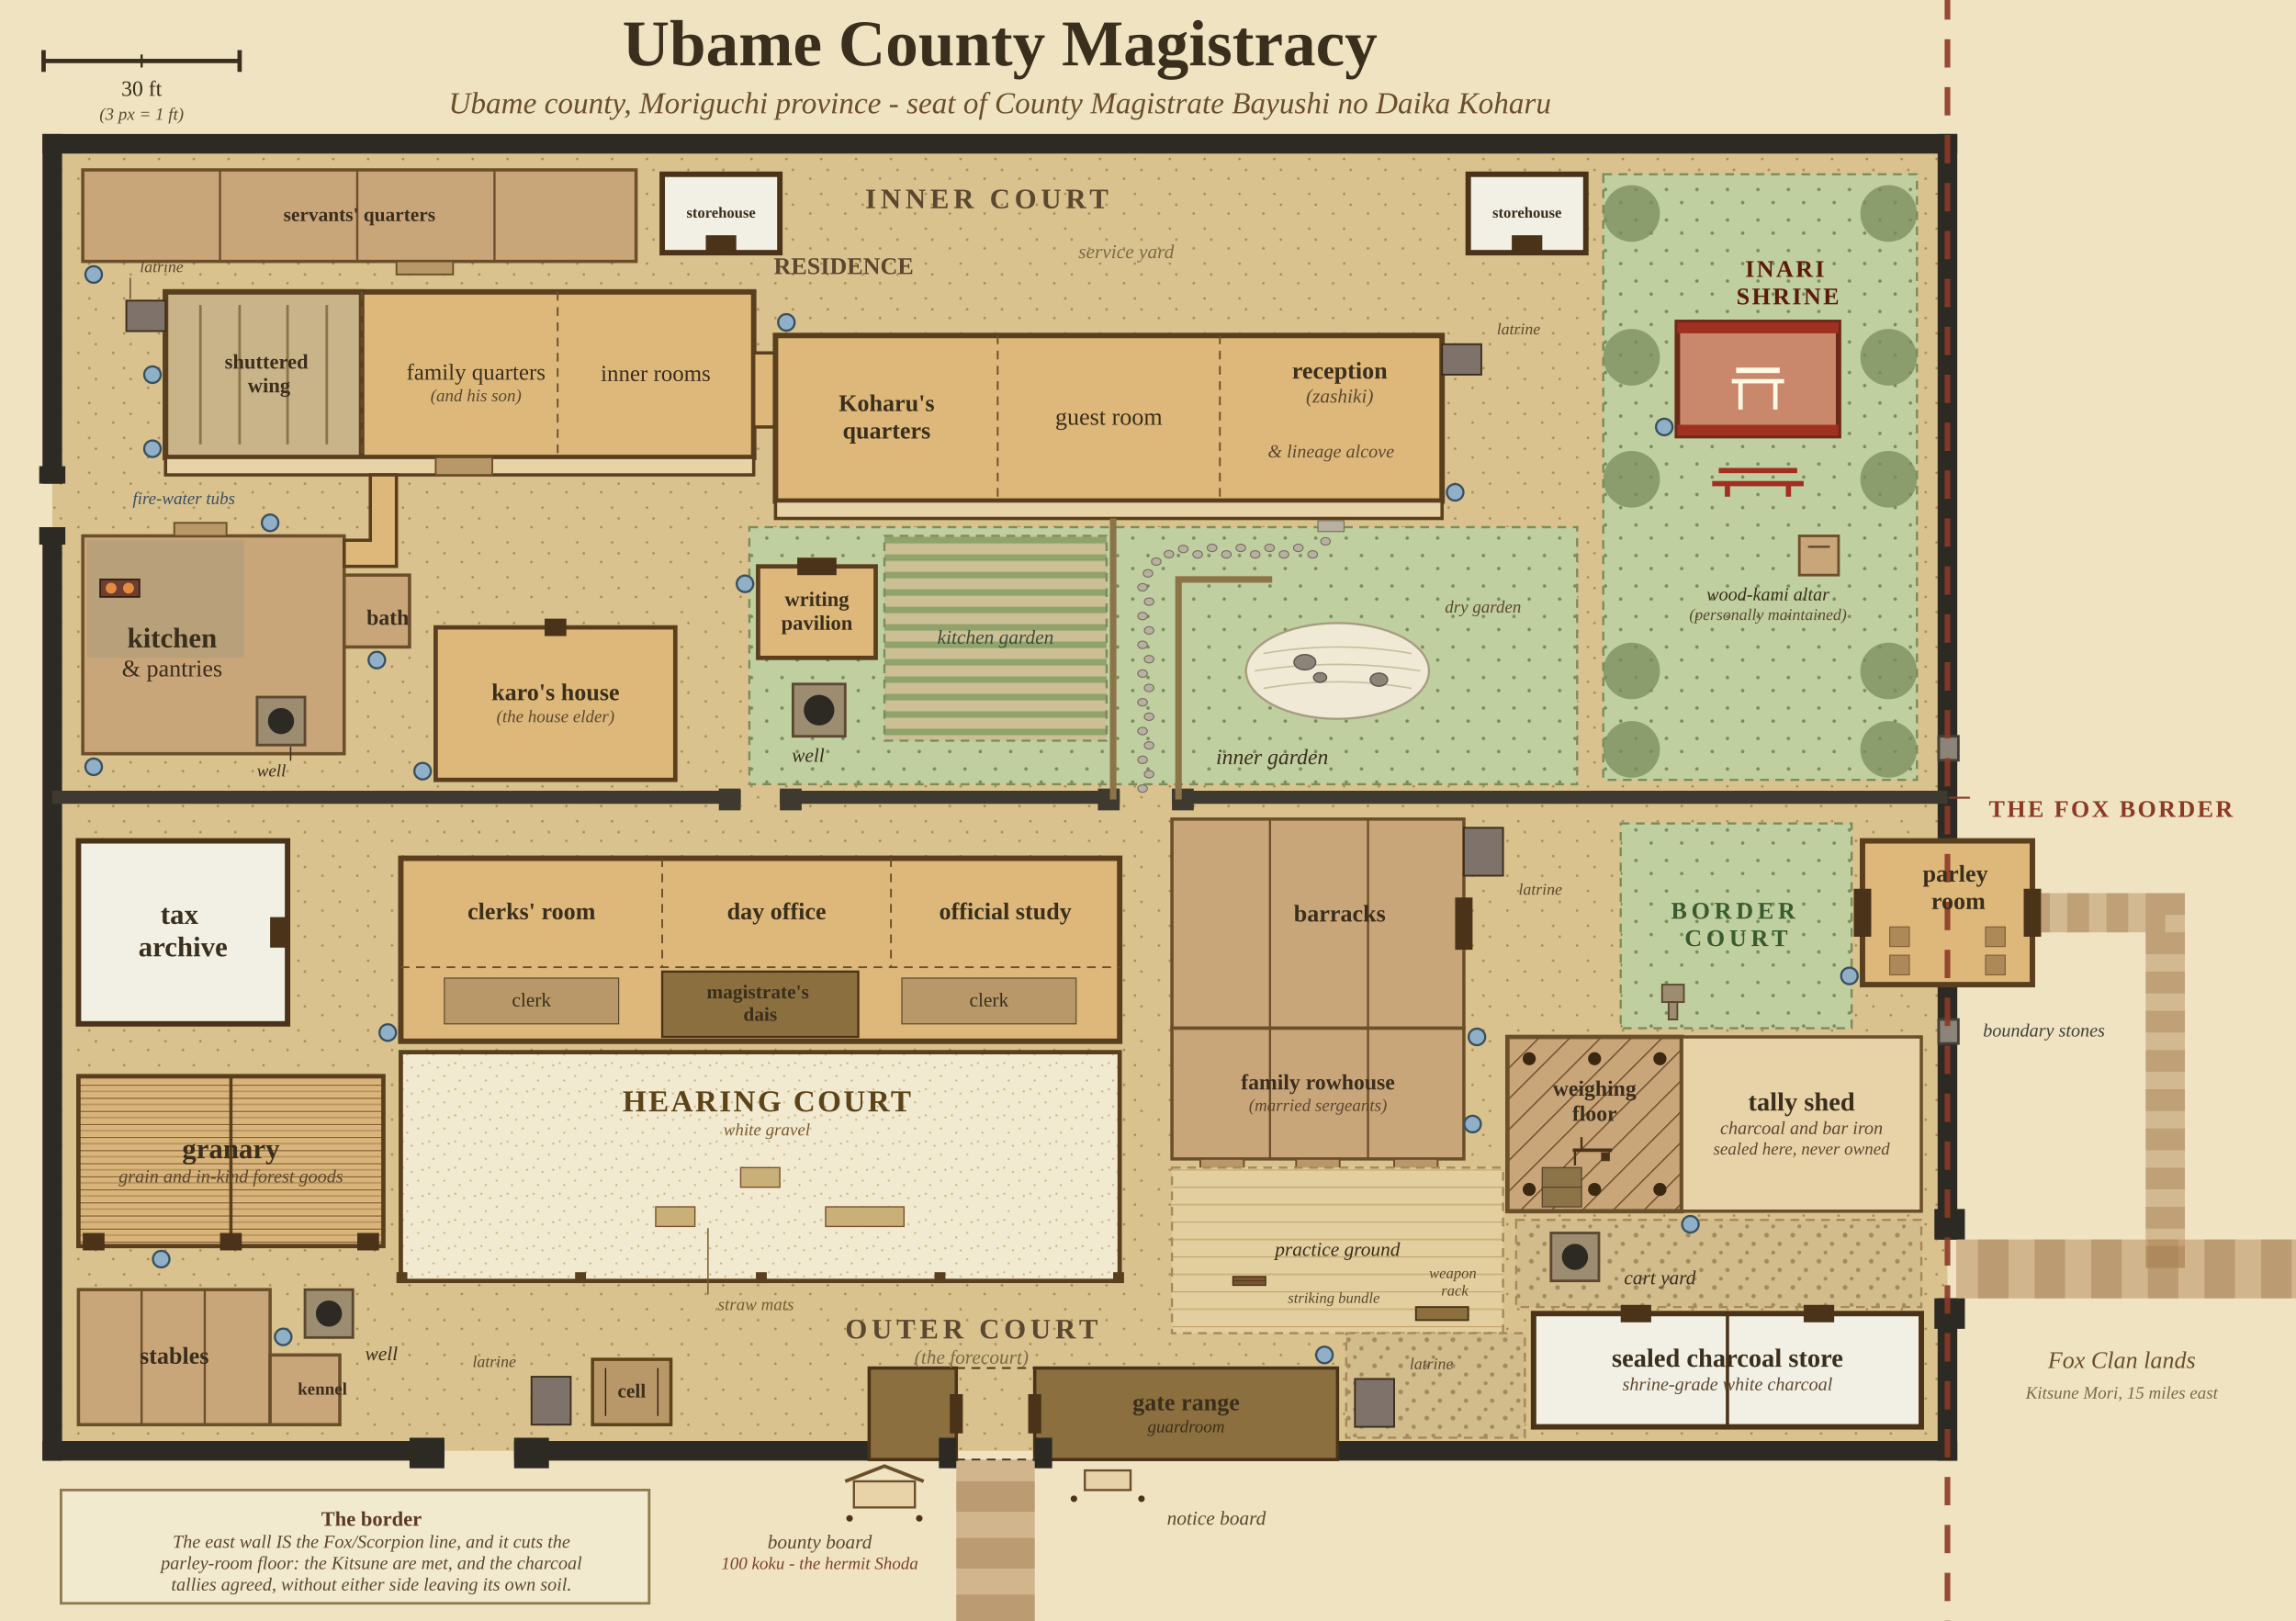
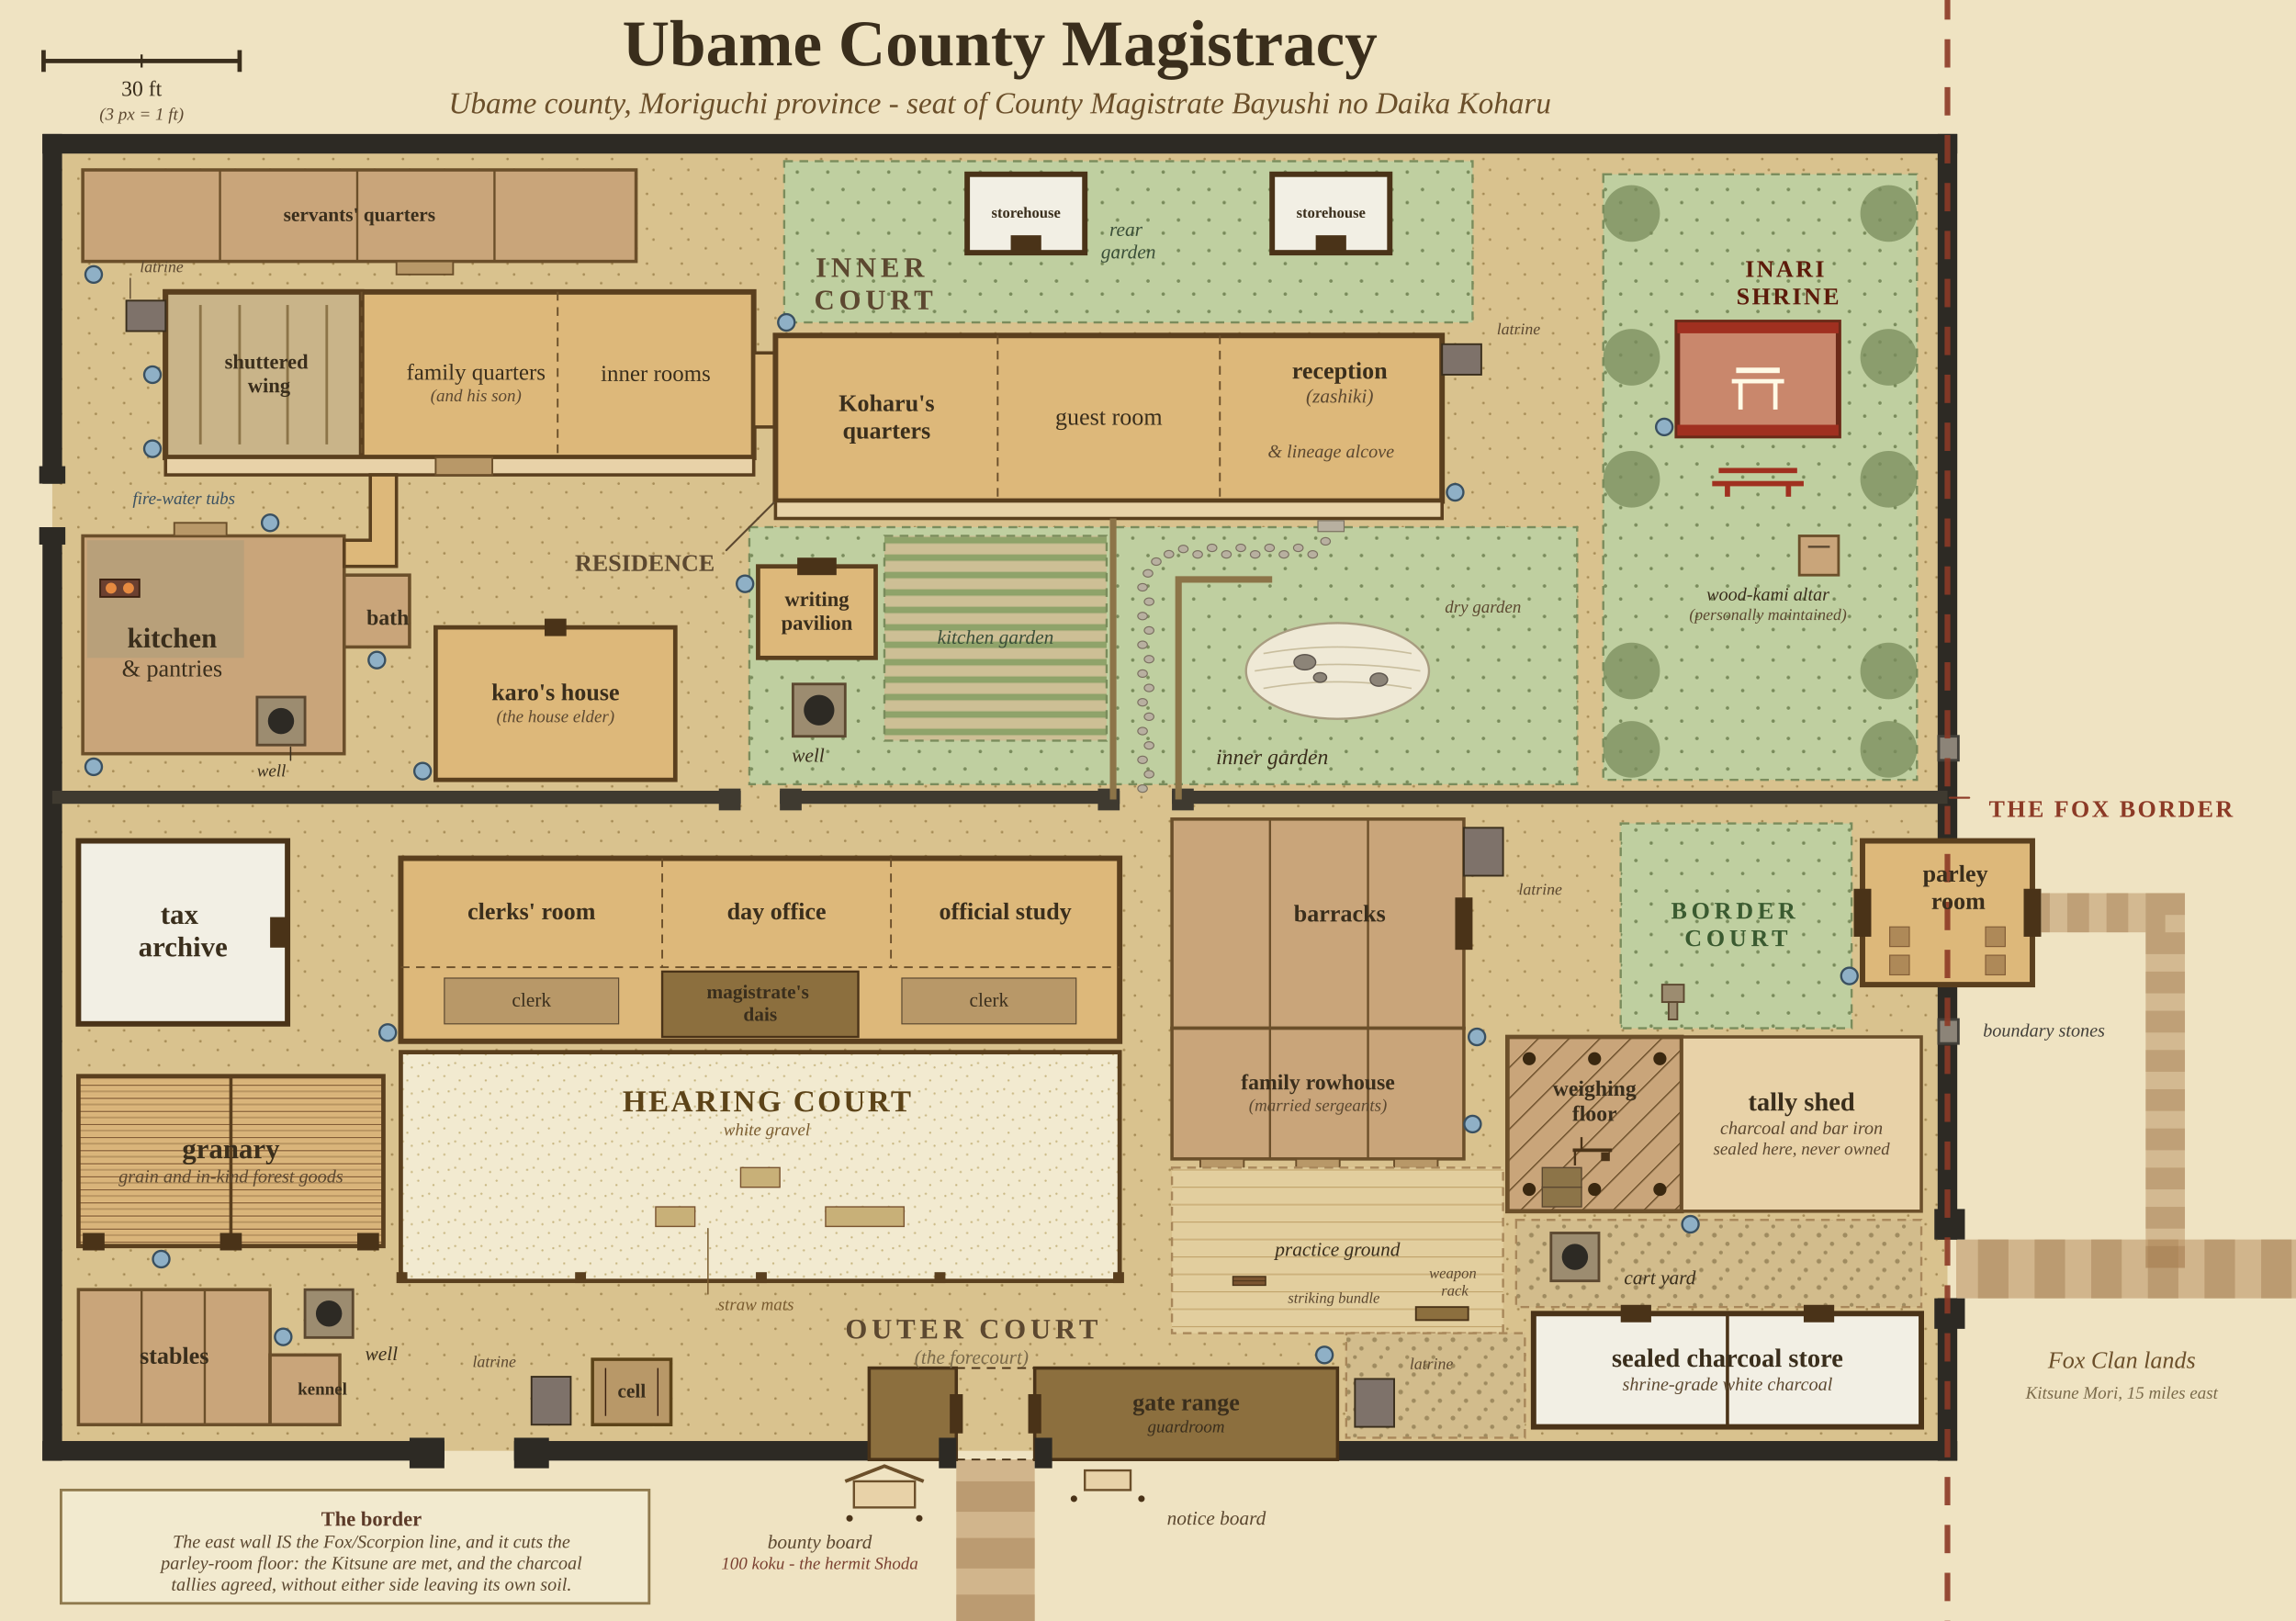
<svg xmlns="http://www.w3.org/2000/svg" viewBox="176 84 1054 744" font-family="Georgia, 'Times New Roman', serif">
  <defs>
    <pattern id="colonnade-hatch" patternUnits="userSpaceOnUse" width="10" height="10" patternTransform="rotate(45)">
      <rect width="10" height="10" fill="#C9A57A" />
      <line x1="0" y1="0" x2="0" y2="10" stroke="#6B4F2A" stroke-width="1.2" />
    </pattern>
    <pattern id="vegetable-rows" patternUnits="userSpaceOnUse" width="8" height="8">
      <rect width="8" height="8" fill="#CDBF95" />
      <rect y="2.5" width="8" height="3" fill="#8FA36A" />
    </pattern>
    <pattern id="garden-stipple" patternUnits="userSpaceOnUse" width="14" height="14">
      <rect width="14" height="14" fill="#BFCFA0" />
      <circle cx="3" cy="3" r="0.8" fill="#7A8C5C" />
      <circle cx="10" cy="9" r="0.8" fill="#7A8C5C" />
    </pattern>
    <pattern id="court-earth" patternUnits="userSpaceOnUse" width="16" height="16">
      <rect width="16" height="16" fill="#D9C28E" />
      <circle cx="4" cy="6" r="0.6" fill="#A88E58" />
      <circle cx="12" cy="2" r="0.6" fill="#A88E58" />
      <circle cx="9" cy="13" r="0.6" fill="#A88E58" />
    </pattern>
    <pattern id="keiko-earth" patternUnits="userSpaceOnUse" width="16" height="16">
      <rect width="16" height="16" fill="#E2CE9E" />
      <line x1="0" y1="5" x2="16" y2="5" stroke="#C2A46C" stroke-width="0.5" />
      <line x1="0" y1="13" x2="16" y2="13" stroke="#C2A46C" stroke-width="0.5" />
    </pattern>
    <pattern id="oshirasu-sand" patternUnits="userSpaceOnUse" width="12" height="12">
      <rect width="12" height="12" fill="#F2EAD0" />
      <circle cx="3" cy="4" r="0.5" fill="#C9B884" />
      <circle cx="8" cy="2" r="0.5" fill="#C9B884" />
      <circle cx="10" cy="9" r="0.5" fill="#C9B884" />
      <circle cx="5" cy="10" r="0.5" fill="#C9B884" />
      <circle cx="1" cy="8" r="0.5" fill="#C9B884" />
    </pattern>
    <pattern id="granary-slats" patternUnits="userSpaceOnUse" width="14" height="6">
      <rect width="14" height="6" fill="#D9B47A" />
      <line x1="0" y1="0" x2="14" y2="0" stroke="#7A5430" stroke-width="0.8" />
      <line x1="0" y1="3" x2="14" y2="3" stroke="#A88454" stroke-width="0.5" />
    </pattern>
    <pattern id="cart-gravel" patternUnits="userSpaceOnUse" width="12" height="12">
      <rect width="12" height="12" fill="#D2BC8C" />
      <circle cx="3" cy="3" r="1.1" fill="#A08C60" />
      <circle cx="9" cy="7" r="1.0" fill="#A08C60" />
      <circle cx="6" cy="11" r="0.9" fill="#A08C60" />
    </pattern>
  </defs>
  <rect x="0" y="0" width="1300" height="900" fill="#EFE3C2" data-kind="-" />
  <g data-kind="road">
    <path d="M 633 830 L 633 754" stroke="#B89060" stroke-width="36" stroke-linecap="butt" opacity="0.55" />
    <path d="M 633 830 L 633 754" stroke="#9C7448" stroke-width="36" stroke-dasharray="14 12" fill="none" opacity="0.4" />
  </g>
  <g data-kind="road">
    <path d="M 1280 666.5 L 1074 666.5" stroke="#B89060" stroke-width="27" stroke-linecap="butt" opacity="0.55" />
    <path d="M 1280 666.5 L 1074 666.5" stroke="#9C7448" stroke-width="27" stroke-dasharray="14 12" fill="none" opacity="0.4" />
    <path d="M 1170 666 L 1170 503 L 1113 503" stroke="#B89060" stroke-width="18" fill="none" stroke-linecap="butt" opacity="0.5" />
    <path d="M 1170 666 L 1170 503 L 1113 503" stroke="#9C7448" stroke-width="18" stroke-dasharray="10 8" fill="none" opacity="0.35" />
  </g>
  <text x="635" y="114" text-anchor="middle" font-size="30" font-weight="bold" fill="#3A2E1C" data-kind="-">Ubame County Magistracy</text>
  <text x="635" y="136" text-anchor="middle" font-size="14" font-style="italic" fill="#6B4F2A" data-kind="-">Ubame county, Moriguchi province - seat of County Magistrate Bayushi no Daika Koharu</text>
  <g data-kind="-">
    <g stroke="#3A2E1C">
      <line x1="196" y1="112" x2="286" y2="112" stroke-width="2" />
      <line x1="196" y1="107" x2="196" y2="117" stroke-width="2" />
      <line x1="286" y1="107" x2="286" y2="117" stroke-width="2" />
      <line x1="241" y1="109" x2="241" y2="115" stroke-width="1" />
    </g>
    <text x="241" y="128" text-anchor="middle" font-size="10" fill="#3A2E1C">30 ft</text>
    <text x="241" y="139" text-anchor="middle" font-size="8" font-style="italic" fill="#5C4830">(3 px = 1 ft)</text>
  </g>
  <rect x="200" y="150" width="870" height="301" fill="url(#court-earth)" id="precinct" data-kind="inner court" />
  <rect x="200" y="450" width="870" height="300" fill="url(#court-earth)" id="precinct" data-kind="outer court" />
  <g stroke="#2D2A24" stroke-width="9" fill="none" stroke-linecap="square" data-kind="compound wall">
    <line x1="200" y1="150" x2="1070" y2="150" />
    <line x1="200" y1="150" x2="200" y2="301.5" />
    <line x1="200" y1="330.5" x2="200" y2="750" />
    <line x1="1070" y1="150" x2="1070" y2="465.5" />
    <line x1="1070" y1="540.5" x2="1070" y2="648.5" />
    <line x1="1070" y1="684.5" x2="1070" y2="750" />
    <line x1="200" y1="750" x2="375.5" y2="750" />
    <line x1="416.5" y1="750" x2="570.5" y2="750" />
    <line x1="794.5" y1="750" x2="1070" y2="750" />
  </g>
  <g fill="#2D2A24" data-kind="side gate">
    <rect x="364" y="744" width="16" height="14" />
    <rect x="412" y="744" width="16" height="14" />
    <rect x="194" y="298" width="12" height="8" />
    <rect x="194" y="326" width="12" height="8" />
    <rect x="1064" y="639" width="14" height="14" />
    <rect x="1064" y="680" width="14" height="14" />
  </g>
  <g stroke="#3F3A30" stroke-width="6" fill="none" data-kind="court divider">
    <line x1="200" y1="450" x2="516" y2="450" />
    <line x1="534" y1="450" x2="690" y2="450" />
    <line x1="714" y1="450" x2="1070" y2="450" />
  </g>
  <g fill="#3F3A30" data-kind="nakamon" data-part-of="court divider">
    <rect x="506" y="446" width="10" height="10" />
    <rect x="534" y="446" width="10" height="10" />
  </g>
  <g fill="#3F3A30" data-kind="nakamon" data-part-of="court divider">
    <rect x="680" y="446" width="10" height="10" />
    <rect x="714" y="446" width="10" height="10" />
  </g>
  <g data-kind="tax archive">
    <rect x="212" y="470" width="96" height="84" fill="#F2EFE4" stroke="#4A3318" stroke-width="2.5" />
    <rect x="300" y="505" width="8" height="14" fill="#4A3318" data-kind="door" />
    <text x="260.0" y="508.1" text-anchor="middle" font-size="13" font-weight="bold" fill="#3A2E1C">
      <tspan x="260.0" dy="0.0">tax</tspan>
      <tspan x="260.0" dy="14.9">archive</tspan>
    </text>
  </g>
  <g data-kind="granary">
    <rect x="212" y="578" width="140" height="78" fill="url(#granary-slats)" stroke="#5A3F1E" stroke-width="2" />
    <line x1="282" y1="578" x2="282" y2="656" stroke="#5A3F1E" stroke-width="1.5" />
    <g data-kind="granary stilts">
      <rect x="214" y="650" width="10" height="8" fill="#4A3318" />
      <rect x="277" y="650" width="10" height="8" fill="#4A3318" />
      <rect x="340" y="650" width="10" height="8" fill="#4A3318" />
    </g>
    <text x="282.0" y="615.7" text-anchor="middle" font-size="13" font-weight="bold" fill="#3A2E1C">granary</text>
    <text x="282.0" y="626.8" text-anchor="middle" font-size="8.5" font-style="italic" fill="#5C4830">grain and in-kind forest goods</text>
  </g>
  <g data-kind="stables">
    <rect x="212" y="676" width="88" height="62" fill="#C9A57A" stroke="#6B4F2A" stroke-width="1.5" />
    <line x1="241" y1="676" x2="241" y2="738" stroke="#6B4F2A" stroke-width="1" />
    <line x1="270" y1="676" x2="270" y2="738" stroke="#6B4F2A" stroke-width="1" />
    <text x="256.0" y="710.0" text-anchor="middle" font-size="11" font-weight="bold" fill="#3A2E1C">stables</text>
  </g>
  <g data-kind="kennel">
    <rect x="300" y="706" width="32" height="32" fill="#C9A57A" stroke="#6B4F2A" stroke-width="1.5" />
    <text x="324.0" y="724.2" text-anchor="middle" font-size="8" font-weight="bold" fill="#3A2E1C">kennel</text>
  </g>
  <g data-kind="latrine">
    <rect x="420" y="716" width="18" height="22" fill="#7E726A" stroke="#3A2E1C" stroke-width="0.8" />
    <text x="402.9" y="711.5" text-anchor="middle" font-size="7.5" font-style="italic" fill="#5C4830">latrine</text>
  </g>
  <g data-kind="well">
    <rect x="316" y="676" width="22" height="22" fill="#9C8C70" stroke="#5C4830" stroke-width="1.2" />
    <circle cx="327" cy="687" r="6" fill="#2D2A24" />
    <text x="351.1" y="708.4" text-anchor="middle" font-size="9" font-style="italic" fill="#3A2E1C">well</text>
  </g>
  <g data-kind="office hall">
    <rect x="360" y="478" width="330" height="84" fill="#DDB87A" />
    <rect x="360" y="478" width="120" height="50" fill="#DDB87A" data-kind="clerks' room" />
    <rect x="480" y="478" width="105" height="50" fill="#DDB87A" data-kind="day office" />
    <rect x="585" y="478" width="105" height="50" fill="#DDB87A" data-kind="official study" />
    <rect x="360" y="478" width="330" height="84" fill="none" stroke="#5A3F1E" stroke-width="2.5" />
    <line x1="360" y1="528" x2="690" y2="528" stroke="#6B4F2A" stroke-width="0.8" stroke-dasharray="4 3" />
    <line x1="480" y1="478" x2="480" y2="528" stroke="#6B4F2A" stroke-width="0.8" stroke-dasharray="4 3" />
    <line x1="585" y1="478" x2="585" y2="528" stroke="#6B4F2A" stroke-width="0.8" stroke-dasharray="4 3" />
    <text x="420.0" y="506.0" text-anchor="middle" font-size="11" font-weight="bold" fill="#3A2E1C" data-kind="clerks' room">clerks' room</text>
    <text x="532.5" y="506.0" text-anchor="middle" font-size="11" font-weight="bold" fill="#3A2E1C" data-kind="day office">day office</text>
    <text x="637.5" y="506.0" text-anchor="middle" font-size="11" font-weight="bold" fill="#3A2E1C" data-kind="official study">official study</text>
    <rect x="480" y="530" width="90" height="30" fill="#8C6F3E" stroke="#4A3318" stroke-width="1" data-kind="magistrate's dais" />
    <text x="525.0" y="542.3" text-anchor="middle" font-size="9" font-weight="bold" fill="#3A2E1C" data-kind="magistrate's dais">
      <tspan x="525.0" dy="0.0">magistrate's</tspan>
      <tspan x="525.0" dy="10.3">dais</tspan>
    </text>
    <g data-kind="clerks' seats">
      <rect x="380" y="533" width="80" height="21" fill="#B89868" stroke="#5C4830" stroke-width="0.5" />
      <text x="420.0" y="546.0" text-anchor="middle" font-size="9" fill="#3A2E1C">clerk</text>
      <rect x="590" y="533" width="80" height="21" fill="#B89868" stroke="#5C4830" stroke-width="0.5" />
      <text x="630.0" y="546.0" text-anchor="middle" font-size="9" fill="#3A2E1C">clerk</text>
    </g>
  </g>
  <g data-kind="hearing court">
    <rect x="360" y="567" width="330" height="105" fill="url(#oshirasu-sand)" stroke="#5A3F1E" stroke-width="2" />
    <g fill="#5A3F1E">
      <rect x="358" y="668" width="5" height="5" />
      <rect x="440" y="668" width="5" height="5" />
      <rect x="523" y="668" width="5" height="5" />
      <rect x="605" y="668" width="5" height="5" />
      <rect x="687" y="668" width="5" height="5" />
    </g>
    <text x="528.0" y="594.2" text-anchor="middle" font-size="14" font-weight="bold" letter-spacing="1" fill="#5C4318">HEARING COURT</text>
    <text x="528.0" y="605.2" text-anchor="middle" font-size="8" font-style="italic" fill="#7A5C30">white gravel</text>
    <g data-kind="kneeling positions">
      <g fill="#C8B078" stroke="#7A5430" stroke-width="0.6">
        <rect x="516" y="620" width="18" height="9" />
        <rect x="477" y="638" width="18" height="9" />
        <rect x="555" y="638" width="36" height="9" />
      </g>
      <text x="523.0" y="685.4" text-anchor="middle" font-size="8" font-style="italic" fill="#7A5C30">straw mats</text>
      <line x1="501.0" y1="678.0" x2="501.0" y2="648.0" stroke="#7A5C30" stroke-width="0.64" stroke-linecap="round" data-leader="1" />
    </g>
  </g>
  <g data-kind="cell">
    <rect x="448" y="708" width="36" height="30" fill="#B89868" stroke="#5C4318" stroke-width="1.5" />
    <line x1="454" y1="712" x2="454" y2="734" stroke="#3A2010" stroke-width="0.6" />
    <line x1="478" y1="712" x2="478" y2="734" stroke="#3A2010" stroke-width="0.6" />
    <text x="466.0" y="725.5" text-anchor="middle" font-size="9" font-weight="bold" fill="#3A2E1C">cell</text>
  </g>
  <g data-kind="gatehouse">
    <rect x="575" y="712" width="40" height="42" fill="#8C6F3E" stroke="#4A3318" stroke-width="1.5" />
    <rect x="651" y="712" width="139" height="42" fill="#8C6F3E" stroke="#4A3318" stroke-width="1.5" />
    <line x1="615" y1="712" x2="651" y2="712" stroke="#4A3318" stroke-width="0.8" stroke-dasharray="4 3" />
    <line x1="615" y1="754" x2="651" y2="754" stroke="#4A3318" stroke-width="0.8" stroke-dasharray="4 3" />
    <rect x="648" y="724" width="6" height="18" fill="#4A3318" data-kind="door" />
    <rect x="612" y="724" width="6" height="18" fill="#4A3318" data-kind="door" />
    <text x="720.5" y="731.4" text-anchor="middle" font-size="11" font-weight="bold" fill="#3A2E1C">gate range</text>
    <text x="720.5" y="741.5" text-anchor="middle" font-size="8" font-style="italic" fill="#3A2E1C">guardroom</text>
  </g>
  <g fill="#2D2A24" data-kind="main gate">
    <rect x="607" y="744" width="8" height="14" />
    <rect x="651" y="744" width="8" height="14" />
  </g>
  <g data-kind="barracks">
    <rect x="714" y="460" width="134" height="96" fill="#C9A57A" stroke="#6B4F2A" stroke-width="1.5" />
    <line x1="759" y1="460" x2="759" y2="556" stroke="#6B4F2A" stroke-width="1" />
    <line x1="804" y1="460" x2="804" y2="556" stroke="#6B4F2A" stroke-width="1" />
    <rect x="844" y="496" width="8" height="24" fill="#4A3318" data-kind="door" />
    <text x="791.0" y="507.0" text-anchor="middle" font-size="11" font-weight="bold" fill="#3A2E1C">barracks</text>
  </g>
  <g data-kind="retainers' quarters">
    <rect x="714" y="556" width="134" height="60" fill="#C9A57A" stroke="#6B4F2A" stroke-width="1.5" />
    <line x1="759" y1="556" x2="759" y2="616" stroke="#6B4F2A" stroke-width="1" />
    <line x1="804" y1="556" x2="804" y2="616" stroke="#6B4F2A" stroke-width="1" />
    <rect x="727" y="616" width="20" height="6" fill="#B89868" stroke="#6B4F2A" stroke-width="0.8" data-kind="door" />
    <rect x="771" y="616" width="20" height="6" fill="#B89868" stroke="#6B4F2A" stroke-width="0.8" data-kind="door" />
    <rect x="816" y="616" width="20" height="6" fill="#B89868" stroke="#6B4F2A" stroke-width="0.8" data-kind="door" />
    <text x="781.0" y="584.1" text-anchor="middle" font-size="10" font-weight="bold" fill="#3A2E1C">family rowhouse</text>
    <text x="781.0" y="594.0" text-anchor="middle" font-size="8" font-style="italic" fill="#5C4830">(married sergeants)</text>
  </g>
  <g data-kind="latrine">
    <rect x="848" y="464" width="18" height="22" fill="#7E726A" stroke="#3A2E1C" stroke-width="0.8" />
    <text x="883.1" y="494.7" text-anchor="middle" font-size="7.5" font-style="italic" fill="#5C4830">latrine</text>
  </g>
  <g data-kind="practice ground">
    <rect x="714" y="620" width="152" height="76" fill="url(#keiko-earth)" stroke="#A8875A" stroke-width="1" stroke-dasharray="4 3" />
    <text x="790.0" y="660.5" text-anchor="middle" font-size="9" font-style="italic" fill="#3A2E1C">practice ground</text>
    <g data-kind="striking posts">
      <rect x="742" y="670" width="15" height="4" fill="#7A5430" stroke="#4A3318" stroke-width="0.6" />
      <line x1="742" y1="672" x2="757" y2="672" stroke="#4A3318" stroke-width="0.4" />
      <text x="788.3" y="682.1" text-anchor="middle" font-size="7" font-style="italic" fill="#5C4830">striking bundle</text>
    </g>
    <g data-kind="weapon rack">
      <rect x="826" y="684" width="24" height="6" fill="#8C6F3E" stroke="#4A3318" stroke-width="0.8" />
      <text x="843.8" y="670.7" text-anchor="middle" font-size="7" font-style="italic" fill="#5C4830">
        <tspan x="843.8" dy="0.0">weapon</tspan>
        <tspan x="843.8" dy="8.0">rack</tspan>
      </text>
    </g>
  </g>
  <g data-kind="border court">
    <rect x="920" y="462" width="106" height="94" fill="url(#garden-stipple)" stroke="#7A8C5C" stroke-width="1" stroke-dasharray="4 3" />
    <g transform="translate(944, 540)" data-kind="stone lantern">
      <rect x="-5" y="-4" width="10" height="8" fill="#9C8C70" stroke="#5C4830" stroke-width="0.8" />
      <rect x="-2" y="4" width="4" height="8" fill="#9C8C70" stroke="#5C4830" stroke-width="0.8" />
    </g>
  </g>
  <g data-kind="weighing floor">
    <rect x="868" y="560" width="80" height="80" fill="url(#colonnade-hatch)" stroke="#6B4F2A" stroke-width="2" />
    <circle cx="878" cy="570" r="3" fill="#3A2810" />
    <circle cx="938" cy="570" r="3" fill="#3A2810" />
    <circle cx="878" cy="630" r="3" fill="#3A2810" />
    <circle cx="938" cy="630" r="3" fill="#3A2810" />
    <circle cx="908" cy="570" r="3" fill="#3A2810" />
    <circle cx="908" cy="630" r="3" fill="#3A2810" />
    <g data-kind="steelyard">
      <line x1="898" y1="612" x2="916" y2="612" stroke="#4A3318" stroke-width="1.6" />
      <line x1="902" y1="606" x2="902" y2="612" stroke="#4A3318" stroke-width="1" />
      <line x1="899" y1="612" x2="899" y2="619" stroke="#4A3318" stroke-width="1" />
      <rect x="911" y="613" width="4" height="4" fill="#4A3318" />
    </g>
    <g data-kind="charcoal bales">
      <rect x="884" y="620" width="18" height="9" fill="#8C7448" stroke="#5C4830" stroke-width="0.6" />
      <rect x="884" y="629" width="18" height="9" fill="#8C7448" stroke="#5C4830" stroke-width="0.6" />
    </g>
    <text x="908.0" y="587.0" text-anchor="middle" font-size="10" font-weight="bold" fill="#3A2E1C">weighing</text>
    <text x="908.0" y="598.5" text-anchor="middle" font-size="10" font-weight="bold" fill="#3A2E1C">floor</text>
  </g>
  <g data-kind="tally office">
    <rect x="948" y="560" width="110" height="80" fill="#E8D2A8" stroke="#6B4F2A" stroke-width="1.5" />
    <text x="1003.0" y="593.8" text-anchor="middle" font-size="12" font-weight="bold" fill="#3A2E1C">tally shed</text>
    <text x="1003.0" y="604.6" text-anchor="middle" font-size="8.5" font-style="italic" fill="#5C4830">charcoal and bar iron</text>
    <text x="1003.0" y="614.0" text-anchor="middle" font-size="8" font-style="italic" fill="#5C4830">sealed here, never owned</text>
  </g>
  <g data-kind="cart yard">
    <rect x="872" y="644" width="186" height="40" fill="url(#cart-gravel)" stroke="#A8875A" stroke-width="1" stroke-dasharray="4 3" />
    <rect x="794" y="696" width="82" height="48" fill="url(#cart-gravel)" stroke="#A8875A" stroke-width="1" stroke-dasharray="4 3" />
    <text x="938.0" y="673.5" text-anchor="middle" font-size="9" font-style="italic" fill="#3A2E1C">cart yard</text>
  </g>
  <g data-kind="latrine">
    <rect x="798" y="717" width="18" height="22" fill="#7E726A" stroke="#3A2E1C" stroke-width="0.8" />
    <text x="833.1" y="712.5" text-anchor="middle" font-size="7.5" font-style="italic" fill="#5C4830">latrine</text>
  </g>
  <g data-kind="well">
    <rect x="888" y="650" width="22" height="22" fill="#9C8C70" stroke="#5C4830" stroke-width="1.2" />
    <circle cx="899" cy="661" r="6" fill="#2D2A24" />
  </g>
  <g data-kind="charcoal store">
    <rect x="880" y="687" width="178" height="52" fill="#F2EFE4" stroke="#4A3318" stroke-width="2.5" />
    <line x1="969" y1="687" x2="969" y2="739" stroke="#4A3318" stroke-width="1.5" />
    <rect x="920" y="683" width="14" height="8" fill="#4A3318" data-kind="door" />
    <rect x="1004" y="683" width="14" height="8" fill="#4A3318" data-kind="door" />
    <text x="969.0" y="711.4" text-anchor="middle" font-size="12" font-weight="bold" fill="#3A2E1C">sealed charcoal store</text>
    <text x="969.0" y="722.2" text-anchor="middle" font-size="8.5" font-style="italic" fill="#5C4830">shrine-grade white charcoal</text>
  </g>
  <g data-kind="servants' quarters">
    <rect x="214" y="162" width="254" height="42" fill="#C9A57A" stroke="#6B4F2A" stroke-width="1.5" />
    <line x1="277" y1="162" x2="277" y2="204" stroke="#6B4F2A" stroke-width="1" />
    <line x1="340" y1="162" x2="340" y2="204" stroke="#6B4F2A" stroke-width="1" />
    <line x1="403" y1="162" x2="403" y2="204" stroke="#6B4F2A" stroke-width="1" />
    <rect x="358" y="204" width="26" height="6" fill="#B89868" stroke="#6B4F2A" stroke-width="0.8" data-kind="door" />
    <text x="341.0" y="185.5" text-anchor="middle" font-size="9" font-weight="bold" fill="#3A2E1C">servants' quarters</text>
  </g>
+   <g data-kind="garden">
+     <rect x="536" y="158" width="316" height="74" fill="url(#garden-stipple)" stroke="#7A8C5C" stroke-width="1" stroke-dasharray="4 3" />
+     <text x="694.0" y="192.3" text-anchor="middle" font-size="9" font-style="italic" fill="#3A4E38">
+       <tspan x="694.0" dy="0.0">rear</tspan>
+       <tspan x="694.0" dy="10.3">garden</tspan>
+     </text>
+   </g>
  <g data-kind="storehouse">
-     <rect x="480" y="164" width="54" height="36" fill="#F2EFE4" stroke="#4A3318" stroke-width="2.5" />
-     <rect x="500" y="192" width="14" height="8" fill="#4A3318" data-kind="door" />
-     <text x="507.0" y="183.9" text-anchor="middle" font-size="7" font-weight="bold" fill="#3A2E1C">storehouse</text>
+     <rect x="620" y="164" width="54" height="36" fill="#F2EFE4" stroke="#4A3318" stroke-width="2.5" />
+     <rect x="640" y="192" width="14" height="8" fill="#4A3318" data-kind="door" />
+     <text x="647.0" y="183.9" text-anchor="middle" font-size="7" font-weight="bold" fill="#3A2E1C">storehouse</text>
  </g>
  <g data-kind="storehouse">
-     <rect x="850" y="164" width="54" height="36" fill="#F2EFE4" stroke="#4A3318" stroke-width="2.5" />
-     <rect x="870" y="192" width="14" height="8" fill="#4A3318" data-kind="door" />
-     <text x="877.0" y="183.9" text-anchor="middle" font-size="7" font-weight="bold" fill="#3A2E1C">storehouse</text>
-   </g>
-   <g data-kind="inner court">
-     <polygon points="540,164 846,164 846,236 540,236" fill="none" />
-     <text x="693.0" y="202.5" text-anchor="middle" font-size="9" font-style="italic" fill="#7A6A4A">service yard</text>
+     <rect x="760" y="164" width="54" height="36" fill="#F2EFE4" stroke="#4A3318" stroke-width="2.5" />
+     <rect x="780" y="192" width="14" height="8" fill="#4A3318" data-kind="door" />
+     <text x="787.0" y="183.9" text-anchor="middle" font-size="7" font-weight="bold" fill="#3A2E1C">storehouse</text>
  </g>
  <rect x="912" y="164" width="144" height="278" fill="url(#garden-stipple)" stroke="#7A8C5C" stroke-width="1" stroke-dasharray="4 3" data-kind="shrine grove" />
  <g fill="#7A8C5C" opacity="0.75" data-kind="shrine grove">
    <circle cx="925" cy="182" r="13" />
    <circle cx="1043" cy="182" r="13" />
    <circle cx="925" cy="248" r="13" />
    <circle cx="1043" cy="248" r="13" />
    <circle cx="925" cy="304" r="13" />
    <circle cx="1043" cy="304" r="13" />
    <circle cx="925" cy="392" r="13" />
    <circle cx="1043" cy="392" r="13" />
    <circle cx="925" cy="428" r="13" />
    <circle cx="1043" cy="428" r="13" />
  </g>
  <g data-kind="compound shrine">
    <rect x="946" y="232" width="74" height="52" fill="#C9876C" stroke="#6B2A18" stroke-width="2.5" />
    <rect x="946" y="232" width="74" height="5" fill="#A03020" />
    <rect x="946" y="279" width="74" height="5" fill="#A03020" />
    <g transform="translate(983, 254)">
      <line x1="-10" y1="0" x2="10" y2="0" stroke="#FFFAE6" stroke-width="2.5" />
      <line x1="-12" y1="5" x2="12" y2="5" stroke="#FFFAE6" stroke-width="2" />
      <line x1="-8" y1="5" x2="-8" y2="18" stroke="#FFFAE6" stroke-width="2" />
      <line x1="8" y1="5" x2="8" y2="18" stroke="#FFFAE6" stroke-width="2" />
    </g>
  </g>
  <text x="996.7" y="211.1" text-anchor="middle" font-size="11" font-weight="bold" letter-spacing="1" fill="#5C1A0A" data-kind="compound shrine">
    <tspan x="996.7" dy="0.0">INARI</tspan>
    <tspan x="996.7" dy="12.6">SHRINE</tspan>
  </text>
  <g stroke="#A03020" stroke-width="2.4" fill="none" data-kind="torii" data-part-of="compound shrine">
    <line x1="965" y1="300" x2="1001" y2="300" />
    <line x1="962" y1="306" x2="1004" y2="306" />
    <line x1="969" y1="306" x2="969" y2="312" />
    <line x1="997" y1="306" x2="997" y2="312" />
  </g>
  <g data-kind="wood-kami altar">
    <rect x="1002" y="330" width="18" height="18" fill="#C9A57A" stroke="#6B4F2A" stroke-width="1.2" />
    <line x1="1006" y1="335" x2="1016" y2="335" stroke="#5C4830" stroke-width="1" />
    <text x="987.6" y="359.6" text-anchor="middle" font-size="8.5" font-style="italic" fill="#3A2E1C">wood-kami altar</text>
    <text x="987.6" y="368.6" text-anchor="middle" font-size="7.5" font-style="italic" fill="#5C4830">(personally maintained)</text>
  </g>
  <g data-kind="residence">
    <rect x="252" y="218" width="270" height="76" fill="#DDB87A" />
    <rect x="342" y="218" width="90" height="76" fill="#DDB87A" data-kind="family quarters" />
    <rect x="432" y="218" width="90" height="76" fill="#DDB87A" data-kind="inner rooms" />
    <rect x="252" y="218" width="270" height="76" fill="none" stroke="#5A3F1E" stroke-width="2.5" />
    <rect x="252" y="218" width="90" height="76" fill="#C9B489" stroke="#5A3F1E" stroke-width="2.5" data-kind="shuttered wing" />
    <rect x="252" y="294" width="270" height="8" fill="#E8D2A8" stroke="#5A3F1E" stroke-width="1.5" data-kind="engawa" />
    <line x1="342" y1="218" x2="342" y2="294" stroke="#6B4F2A" stroke-width="0.8" stroke-dasharray="4 3" />
    <line x1="432" y1="218" x2="432" y2="294" stroke="#6B4F2A" stroke-width="0.8" stroke-dasharray="4 3" />
    <g data-kind="shuttered wing">
      <g stroke="#8C7448" stroke-width="1.2" data-texture="1">
        <line x1="268" y1="224" x2="268" y2="288" />
        <line x1="286" y1="224" x2="286" y2="288" />
        <line x1="308" y1="224" x2="308" y2="288" />
        <line x1="326" y1="224" x2="326" y2="288" />
      </g>
    </g>
    <rect x="376" y="294" width="26" height="8" fill="#B89868" stroke="#6B4F2A" stroke-width="0.8" data-kind="door" />
    <g data-kind="shuttered wing">
      <text x="299.5" y="253.2" text-anchor="middle" font-size="9.5" font-weight="bold" fill="#3A2E1C">
        <tspan x="299.5" dy="0.0">shuttered</tspan>
        <tspan x="299.5" dy="10.9">wing</tspan>
      </text>
    </g>
    <g data-kind="family quarters">
      <text x="394.5" y="258.3" text-anchor="middle" font-size="10.5" fill="#3A2E1C">family quarters</text>
      <text x="394.5" y="268.2" text-anchor="middle" font-size="8" font-style="italic" fill="#5C4830">(and his son)</text>
    </g>
    <text x="477.0" y="258.9" text-anchor="middle" font-size="10.5" fill="#3A2E1C" data-kind="inner rooms">inner rooms</text>
    <rect x="522" y="246" width="10" height="34" fill="#DDB87A" stroke="#5A3F1E" stroke-width="1.5" data-kind="residence corridor" />
    <rect x="532" y="238" width="306" height="76" fill="#DDB87A" />
    <rect x="532" y="238" width="102" height="76" fill="#DDB87A" data-kind="lord's quarters" />
    <rect x="634" y="238" width="102" height="76" fill="#DDB87A" data-kind="guest quarters" />
    <rect x="736" y="238" width="102" height="76" fill="#DDB87A" data-kind="reception room" />
    <rect x="532" y="238" width="306" height="76" fill="none" stroke="#5A3F1E" stroke-width="2.5" />
    <rect x="532" y="314" width="306" height="8" fill="#E8D2A8" stroke="#5A3F1E" stroke-width="1.5" data-kind="engawa" />
    <line x1="634" y1="238" x2="634" y2="314" stroke="#6B4F2A" stroke-width="0.8" stroke-dasharray="4 3" />
    <line x1="736" y1="238" x2="736" y2="314" stroke="#6B4F2A" stroke-width="0.8" stroke-dasharray="4 3" />
    <g data-kind="lord's quarters">
      <text x="583.0" y="272.7" text-anchor="middle" font-size="11" font-weight="bold" fill="#3A2E1C">Koharu's</text>
      <text x="583.0" y="285.3" text-anchor="middle" font-size="11" font-weight="bold" fill="#3A2E1C">quarters</text>
    </g>
    <text x="685.0" y="279.0" text-anchor="middle" font-size="11" fill="#3A2E1C" data-kind="guest quarters">guest room</text>
    <g data-kind="reception room">
      <text x="791.0" y="257.8" text-anchor="middle" font-size="11" font-weight="bold" fill="#3A2E1C">reception</text>
      <text x="791.0" y="268.8" text-anchor="middle" font-size="9" font-style="italic" fill="#5C4830">(zashiki)</text>
    </g>
    <text x="787" y="294" text-anchor="middle" font-size="8.5" font-style="italic" fill="#5C4830" data-kind="ancestral alcove">&amp; lineage alcove</text>
  </g>
  <g data-kind="latrine" data-part-of="residence">
    <rect x="838" y="242" width="18" height="14" fill="#7E726A" stroke="#3A2E1C" stroke-width="0.8" />
    <text x="873.1" y="237.5" text-anchor="middle" font-size="7.5" font-style="italic" fill="#5C4830">latrine</text>
    <rect x="234" y="222" width="18" height="14" fill="#7E726A" stroke="#3A2E1C" stroke-width="0.8" />
    <text x="250.2" y="208.9" text-anchor="middle" font-size="7.5" font-style="italic" fill="#5C4830">latrine</text>
    <line x1="235.8" y1="211.8" x2="235.8" y2="221.0" stroke="#5C4830" stroke-width="0.60" stroke-linecap="round" data-leader="1" />
  </g>
  <g data-kind="kitchen">
    <rect x="214" y="330" width="120" height="100" fill="#C9A57A" stroke="#6B4F2A" stroke-width="1.5" />
    <rect x="216" y="332" width="72" height="54" fill="#B8A07A" />
    <rect x="256" y="324" width="24" height="6" fill="#B89868" stroke="#6B4F2A" stroke-width="0.8" data-kind="door" />
    <g data-kind="hearth">
      <path d="M 222 350 h 18 v 8 h -18 z" fill="#6B4030" stroke="#3A2010" stroke-width="0.8" />
      <circle cx="227" cy="354" r="2.5" fill="#E68A40" />
      <circle cx="235" cy="354" r="2.5" fill="#E68A40" />
    </g>
    <text x="255.0" y="381.2" text-anchor="middle" font-size="13" font-weight="bold" fill="#3A2E1C">kitchen</text>
    <text x="255.0" y="394.5" text-anchor="middle" font-size="11" fill="#3A2E1C">&amp; pantries</text>
    <rect x="294" y="404" width="22" height="22" fill="#9C8C70" stroke="#5C4830" stroke-width="1.2" data-kind="well" />
    <circle cx="305" cy="415" r="6" fill="#2D2A24" data-kind="well" />
    <text x="300.6" y="440.4" text-anchor="middle" font-size="8" font-style="italic" fill="#3A2E1C" data-kind="well">well</text>
    <line x1="309.4" y1="433.0" x2="309.4" y2="427.0" stroke="#3A2E1C" stroke-width="0.64" stroke-linecap="round" data-kind="well" data-leader="1" />
  </g>
  <path d="M 334 332 H 346 V 302 H 358 V 344 H 334 Z" fill="#DDB87A" stroke="#5A3F1E" stroke-width="1.5" data-kind="residence corridor" data-part-of="residence" />
  <g data-kind="bath">
    <rect x="334" y="348" width="30" height="33" fill="#C9A57A" stroke="#6B4F2A" stroke-width="1.5" />
    <text x="354.0" y="370.8" text-anchor="middle" font-size="10" font-weight="bold" fill="#3A2E1C">bath</text>
  </g>
  <g data-kind="karo's house">
    <rect x="376" y="372" width="110" height="70" fill="#DDB87A" stroke="#5A3F1E" stroke-width="2" />
    <rect x="426" y="368" width="10" height="8" fill="#4A3318" data-kind="door" />
    <text x="431.0" y="405.4" text-anchor="middle" font-size="11" font-weight="bold" fill="#3A2E1C">karo's house</text>
    <text x="431.0" y="415.5" text-anchor="middle" font-size="8" font-style="italic" fill="#5C4830">(the house elder)</text>
  </g>
  <g data-kind="garden">
    <rect x="520" y="326" width="380" height="118" fill="url(#garden-stipple)" stroke="#7A8C5C" stroke-width="1" stroke-dasharray="4 3" />
    <g data-kind="garden pond">
      <ellipse cx="790" cy="392" rx="42" ry="22" fill="#EFE9D6" stroke="#A89C80" stroke-width="1" />
      <g stroke="#C9BE9E" stroke-width="0.7" fill="none">
        <path d="M 756 384 q 34 -6 68 0" />
        <path d="M 752 392 q 38 -6 76 0" />
        <path d="M 756 400 q 34 -6 68 0" />
      </g>
      <g fill="#8C8478" stroke="#5C544C" stroke-width="0.6">
        <ellipse cx="775" cy="388" rx="5" ry="3.5" />
        <ellipse cx="782" cy="395" rx="3" ry="2.2" />
        <ellipse cx="809" cy="396" rx="4" ry="3" />
      </g>
      <text x="856.8" y="365.2" text-anchor="middle" font-size="8" font-style="italic" fill="#5C4830">dry garden</text>
    </g>
    <g fill="#B8B0A0" stroke="#7A7060" stroke-width="0.5">
      <ellipse cx="700.5" cy="446.0" rx="2.2" ry="1.7" />
      <ellipse cx="703.5" cy="439.4" rx="2.2" ry="1.7" />
      <ellipse cx="700.5" cy="432.8" rx="2.2" ry="1.7" />
      <ellipse cx="703.5" cy="426.2" rx="2.2" ry="1.7" />
      <ellipse cx="700.5" cy="419.6" rx="2.2" ry="1.7" />
      <ellipse cx="703.5" cy="413.0" rx="2.2" ry="1.7" />
      <ellipse cx="700.5" cy="406.4" rx="2.2" ry="1.7" />
      <ellipse cx="703.5" cy="399.8" rx="2.2" ry="1.7" />
      <ellipse cx="700.5" cy="393.2" rx="2.2" ry="1.7" />
      <ellipse cx="703.5" cy="386.6" rx="2.2" ry="1.7" />
      <ellipse cx="700.5" cy="380.0" rx="2.2" ry="1.7" />
      <ellipse cx="703.5" cy="373.4" rx="2.2" ry="1.7" />
      <ellipse cx="700.5" cy="366.8" rx="2.2" ry="1.7" />
      <ellipse cx="703.5" cy="360.2" rx="2.2" ry="1.7" />
      <ellipse cx="700.5" cy="353.6" rx="2.2" ry="1.7" />
      <ellipse cx="703.0" cy="347.2" rx="2.2" ry="1.7" />
      <ellipse cx="706.8" cy="341.8" rx="2.2" ry="1.7" />
      <ellipse cx="712.6" cy="338.4" rx="2.2" ry="1.7" />
      <ellipse cx="719.2" cy="336.0" rx="2.2" ry="1.7" />
      <ellipse cx="725.8" cy="338.5" rx="2.2" ry="1.7" />
      <ellipse cx="732.4" cy="335.5" rx="2.2" ry="1.7" />
      <ellipse cx="739.0" cy="338.5" rx="2.2" ry="1.7" />
      <ellipse cx="745.6" cy="335.5" rx="2.2" ry="1.7" />
      <ellipse cx="752.2" cy="338.5" rx="2.2" ry="1.7" />
      <ellipse cx="758.8" cy="335.5" rx="2.2" ry="1.7" />
      <ellipse cx="765.4" cy="338.5" rx="2.2" ry="1.7" />
      <ellipse cx="772.0" cy="335.5" rx="2.2" ry="1.7" />
      <ellipse cx="778.6" cy="338.5" rx="2.2" ry="1.7" />
      <ellipse cx="784.5" cy="332.5" rx="2.2" ry="1.7" />
      <rect x="781" y="323" width="12" height="5" />
    </g>
    <g stroke="#8C7448" stroke-width="3" fill="none">
      <line x1="687" y1="451" x2="687" y2="322" />
      <polyline points="717,451 717,350 760,350" />
    </g>
    <text x="760.0" y="434.8" text-anchor="middle" font-size="10" font-style="italic" fill="#3A2E1C">inner garden</text>
  </g>
  <g data-kind="vegetable garden">
    <rect x="582" y="330" width="102" height="94" fill="url(#vegetable-rows)" stroke="#7A8C5C" stroke-width="1" stroke-dasharray="4 3" />
    <text x="633.0" y="379.5" text-anchor="middle" font-size="9" font-style="italic" fill="#3A4E38">kitchen garden</text>
  </g>
  <g data-kind="well" data-part-of="vegetable garden">
    <rect x="540" y="398" width="24" height="24" fill="#9C8C70" stroke="#5C4830" stroke-width="1.2" />
    <circle cx="552" cy="410" r="7" fill="#2D2A24" />
    <text x="547.0" y="433.7" text-anchor="middle" font-size="9" font-style="italic" fill="#3A2E1C">well</text>
  </g>
  <g data-kind="writing pavilion">
    <rect x="524" y="344" width="54" height="42" fill="#DDB87A" stroke="#5A3F1E" stroke-width="2" />
    <rect x="542" y="340" width="18" height="8" fill="#4A3318" data-kind="door" />
    <text x="551.0" y="362.2" text-anchor="middle" font-size="9.5" font-weight="bold" fill="#3A2E1C">writing</text>
    <text x="551.0" y="373.1" text-anchor="middle" font-size="9.5" font-weight="bold" fill="#3A2E1C">pavilion</text>
  </g>
  <g data-kind="parley room">
    <rect x="1031" y="470" width="78" height="66" fill="#DDB87A" stroke="#5A3F1E" stroke-width="2.5" />
    <rect x="1027" y="492" width="8" height="22" fill="#4A3318" data-kind="door" />
    <rect x="1105" y="492" width="8" height="22" fill="#4A3318" data-kind="door" />
    <g fill="#A88454" stroke="#7A5430" stroke-width="0.5" opacity="0.9" data-kind="parley mats">
      <rect x="1043.5" y="509.5" width="9" height="9" />
      <rect x="1043.5" y="522.5" width="9" height="9" />
      <rect x="1087.5" y="509.5" width="9" height="9" />
      <rect x="1087.5" y="522.5" width="9" height="9" />
    </g>
  </g>
  <g fill="#8C8478" stroke="#43403A" stroke-width="1.2" data-kind="boundary stones">
    <rect x="1066" y="422" width="9" height="11" />
    <rect x="1066" y="552" width="9" height="11" />
  </g>
  <g data-kind="notice board">
    <rect x="674" y="759" width="21" height="9" fill="#E8D2A8" stroke="#6B4F2A" stroke-width="1" />
    <circle cx="669" cy="772" r="1.5" fill="#4A3318" />
    <circle cx="700" cy="772" r="1.5" fill="#4A3318" />
    <text x="734.4" y="783.9" text-anchor="middle" font-size="9" font-style="italic" fill="#5C4830">notice board</text>
  </g>
  <g data-kind="notice board">
    <rect x="568" y="764" width="28" height="12" fill="#E8D2A8" stroke="#6B4F2A" stroke-width="1" />
    <path d="M 564 764 L 582 757 L 600 764" fill="none" stroke="#6B4F2A" stroke-width="1.6" />
    <circle cx="566" cy="781" r="1.5" fill="#4A3318" />
    <circle cx="598" cy="781" r="1.5" fill="#4A3318" />
    <text x="552.3" y="794.8" text-anchor="middle" font-size="9" font-style="italic" fill="#5C4830">bounty board</text>
    <text x="552.3" y="804.3" text-anchor="middle" font-size="8" font-style="italic" fill="#7A4030">100 koku - the hermit Shoda</text>
  </g>
  <g data-kind="fox border">
    <rect x="204" y="768" width="270" height="52" fill="#F2EAD0" stroke="#8C7448" stroke-width="1.2" opacity="0.95" />
    <text x="346.5" y="784.4" text-anchor="middle" font-size="9.5" font-weight="bold" fill="#5C3A28">The border</text>
    <text x="346.5" y="794.5" text-anchor="middle" font-size="8.5" font-style="italic" fill="#5C4830">The east wall IS the Fox/Scorpion line, and it cuts the</text>
    <text x="346.5" y="804.3" text-anchor="middle" font-size="8.5" font-style="italic" fill="#5C4830">parley-room floor: the Kitsune are met, and the charcoal</text>
    <text x="346.5" y="814.1" text-anchor="middle" font-size="8.5" font-style="italic" fill="#5C4830">tallies agreed, without either side leaving its own soil.</text>
  </g>
  <line x1="1070" y1="80" x2="1070" y2="832" stroke="#8C3A26" stroke-width="2.6" stroke-dasharray="13 9" opacity="0.9" data-kind="fox border" />
  <text x="1145.0" y="459.0" text-anchor="middle" font-size="11" font-weight="bold" letter-spacing="1" fill="#8C3A26" data-kind="fox border">THE FOX BORDER</text>
  <line x1="1080.0" y1="450.2" x2="1071.0" y2="450.2" stroke="#8C3A26" stroke-width="0.88" stroke-linecap="round" data-kind="fox border" data-leader="1" />
  <text x="1150" y="712" text-anchor="middle" font-size="11" font-style="italic" fill="#6B4F2A" data-kind="fox border">Fox Clan lands</text>
  <text x="1150" y="726" text-anchor="middle" font-size="8" font-style="italic" fill="#7A6A4A" data-kind="fox border">Kitsune Mori, 15 miles east</text>
  <text x="1075.0" y="488.7" text-anchor="middle" font-size="11" font-weight="bold" fill="#3A2E1C" data-kind="parley room">
    <tspan x="1075.0" dy="0.0">parley</tspan>
    <tspan x="1075.0" dy="12.6">room</tspan>
  </text>
  <text x="1114.3" y="559.8" text-anchor="middle" font-size="8.5" font-style="italic" fill="#43403A" data-kind="boundary stones">boundary stones</text>
-   <text x="563.3" y="209.8" text-anchor="middle" font-size="11" font-weight="bold" fill="#5C4830" data-kind="residence">RESIDENCE</text>
-   <text x="629.0" y="179.6" text-anchor="middle" font-size="13" font-weight="bold" letter-spacing="2" fill="#5C4830" data-kind="inner court">INNER COURT</text>
+   <text x="472.0" y="346.1" text-anchor="middle" font-size="11" font-weight="bold" fill="#5C4830" data-kind="residence">RESIDENCE</text>
+   <line x1="509.4" y1="336.6" x2="531.3" y2="314.7" stroke="#5C4830" stroke-width="0.88" stroke-linecap="round" data-kind="residence" data-leader="1" />
+   <text x="577.0" y="211.1" text-anchor="middle" font-size="13" font-weight="bold" letter-spacing="2" fill="#5C4830" data-kind="inner court">
+     <tspan x="577.0" dy="0.0">INNER</tspan>
+     <tspan x="577.0" dy="14.9">COURT</tspan>
+   </text>
  <text x="973.0" y="505.7" text-anchor="middle" font-size="11" font-weight="bold" letter-spacing="2" fill="#3A5A30" data-kind="border court">
    <tspan x="973.0" dy="0.0">BORDER</tspan>
    <tspan x="973.0" dy="12.6">COURT</tspan>
  </text>
  <g data-kind="outer court">
    <polygon points="362,674 788,674 788,710 362,710" fill="none" />
    <text x="622.0" y="698.4" text-anchor="middle" font-size="13" font-weight="bold" letter-spacing="2" fill="#5C4830">OUTER COURT</text>
    <text x="622.0" y="710.0" text-anchor="middle" font-size="9" font-style="italic" fill="#7A6A4A">(the forecourt)</text>
  </g>
  <g fill="#8FB0C6" stroke="#3A5060" stroke-width="1" data-kind="fire-water tubs">
    <circle cx="219" cy="436" r="3.8" />
    <circle cx="219" cy="210" r="3.8" />
    <circle cx="246" cy="256" r="3.8" />
    <circle cx="246" cy="290" r="3.8" />
    <circle cx="537" cy="232" r="3.8" />
    <circle cx="844" cy="310" r="3.8" />
    <circle cx="370" cy="438" r="3.8" />
    <circle cx="349" cy="387" r="3.8" />
    <circle cx="518" cy="352" r="3.8" />
    <circle cx="940" cy="280" r="3.8" />
    <circle cx="354" cy="558" r="3.8" />
    <circle cx="852" cy="600" r="3.8" />
    <circle cx="854" cy="560" r="3.8" />
    <circle cx="784" cy="706" r="3.8" />
    <circle cx="306" cy="697.7" r="3.8" />
    <circle cx="250" cy="662" r="3.8" />
    <circle cx="952" cy="646" r="3.8" />
    <circle cx="1025" cy="532" r="3.8" />
  </g>
  <g fill="#8FB0C6" stroke="#3A5060" stroke-width="1" data-kind="fire-water tubs">
    <circle cx="300" cy="324" r="3.8" />
    <text x="260.4" y="315.4" text-anchor="middle" font-size="8" font-style="italic" stroke="none" fill="#3A5060">fire-water tubs</text>
  </g>
</svg>
